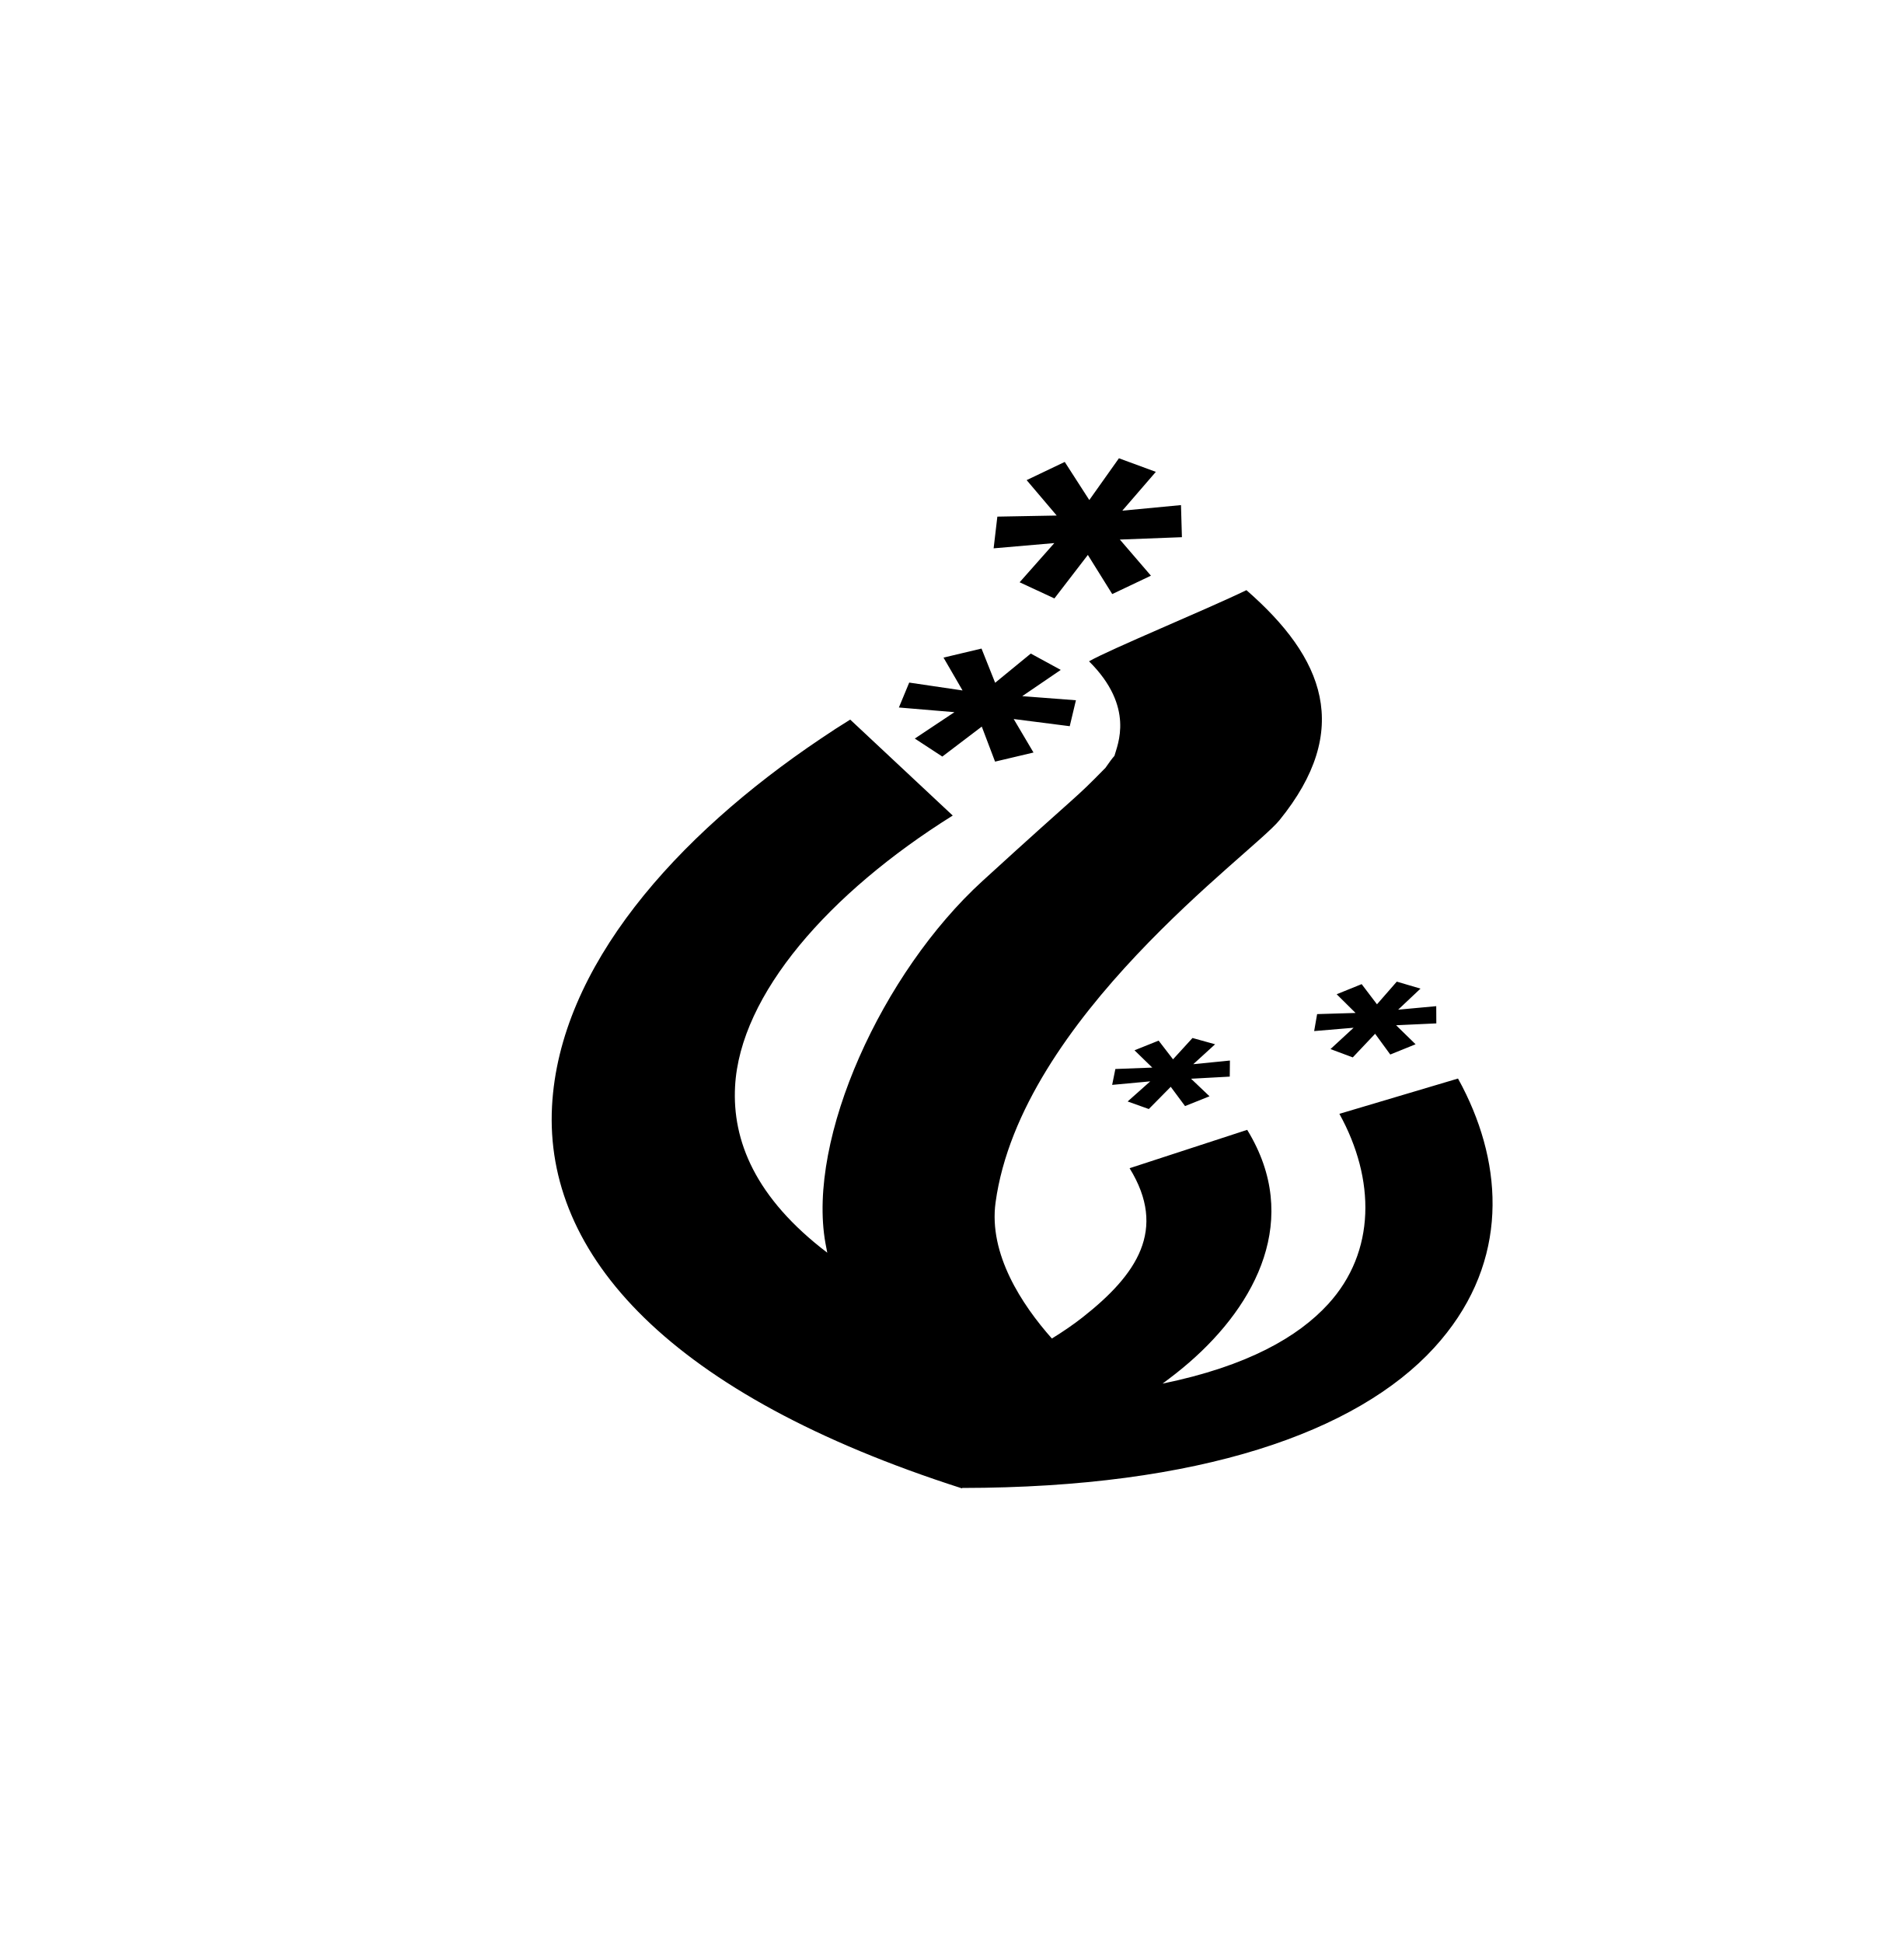
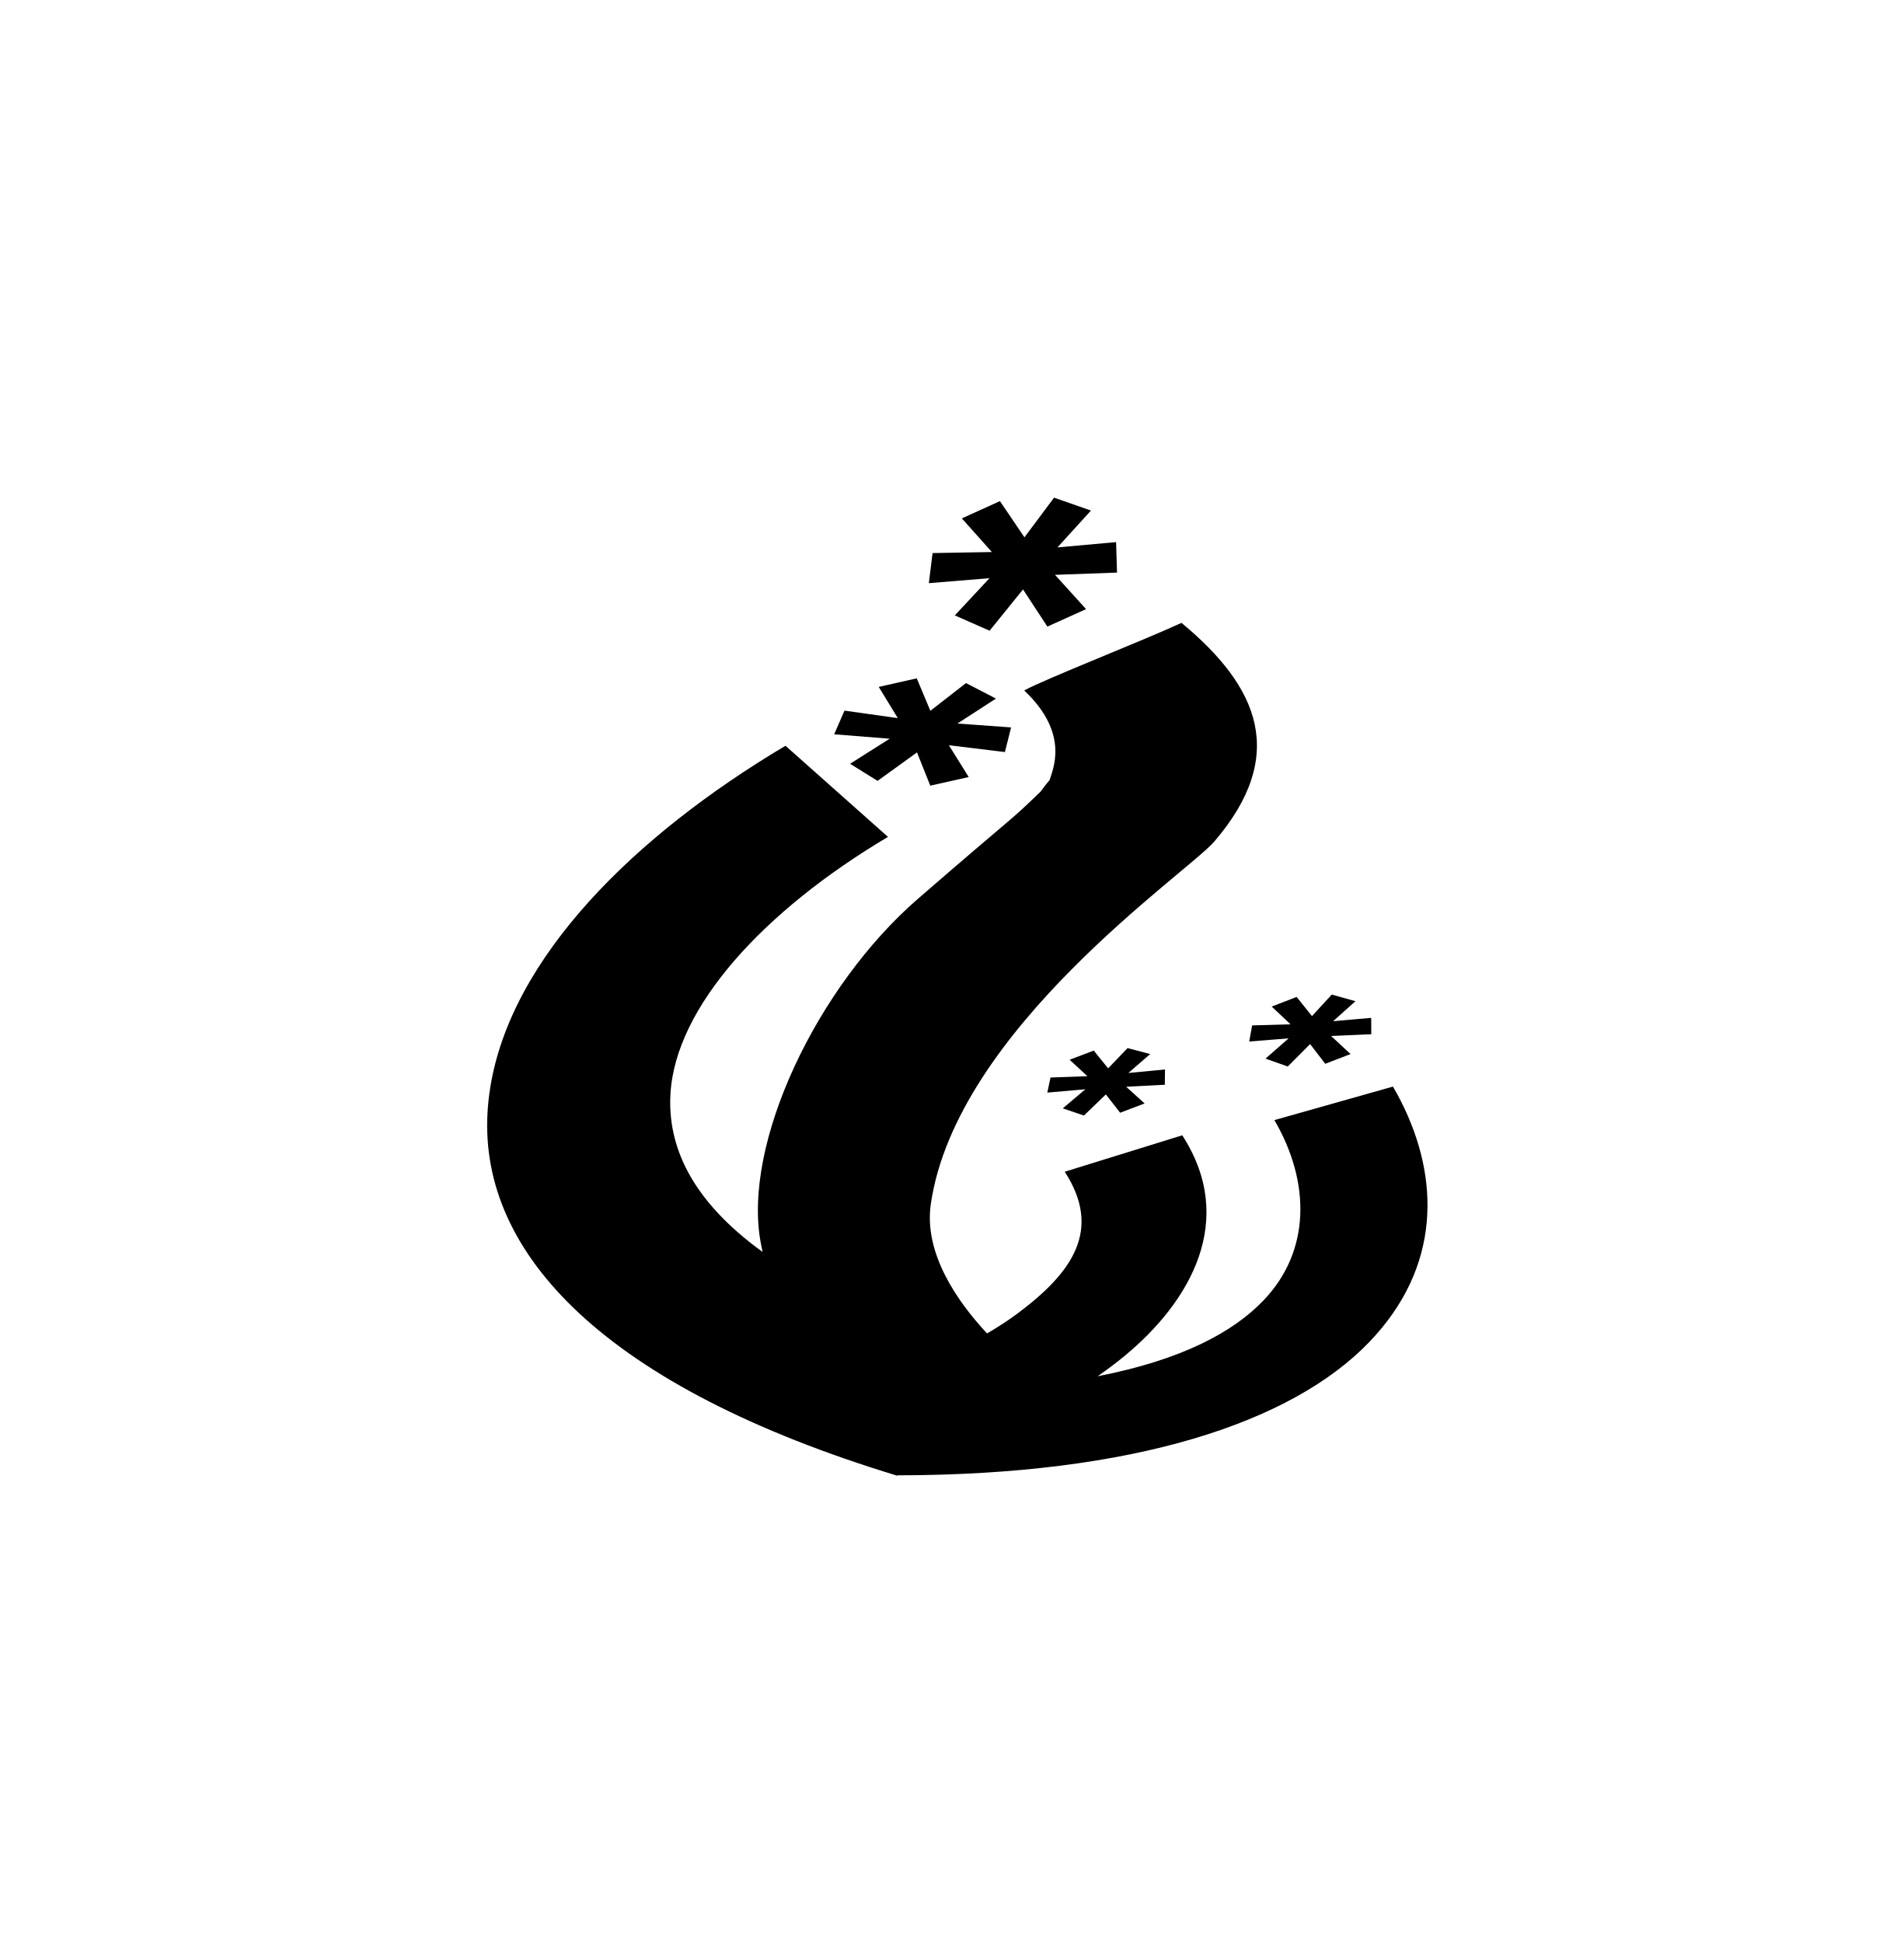
<svg xmlns="http://www.w3.org/2000/svg" height="1000" width="980" id="svg3905" version="1.1">
  <defs id="defs3911" />
  <g id="g4811" transform="matrix(0.8435877,0,0,0.8680142,72.22133,53.5333)" style="fill:#ffa880;fill-opacity:1">
    <g id="g4065" transform="translate(10.72119,22.92287)">
      <g id="g3038" transform="translate(7.581024,0)">
-         <path style="font-size:1400.745px;font-style:oblique;font-variant:normal;font-weight:600;font-stretch:normal;line-height:125%;letter-spacing:0px;word-spacing:0px;fill:#000000;fill-opacity:1;stroke:none;font-family:URW Gothic L;-inkscape-font-specification:URW Gothic L Semi-Bold Oblique" d="m 578.787,187.128 -18.08,24.761 -14.98,-22.596 -23.245,10.786 18.338,21.001 -36.211,0.646 -2.273,18.799 37.037,-3.114 -21.179,23.242 21.231,9.57 20.404,-25.787 14.877,23.204 23.607,-10.899 -18.958,-21.419 37.864,-1.405 -0.568,-19.027 -35.798,3.304 20.456,-23.014 -22.522,-8.051 z m 77.794,78.195 c -24.64,11.598 -83.262,35.045 -96.029,42.193 28.174,27.168 17.238,49.633 15.497,56.054 -1.382,1.515 -3.144,3.781 -5.476,7.102 -20.867,20.639 -11.72,10.896 -75.056,67.106 -61.262,54.369 -107.148,152.459 -95.822,214.609 0.354,1.945 0.74,3.857 1.136,5.773 -43.935,-32.506 -57.998,-66.435 -56.254,-98.513 2.97,-54.618 57.399,-114.877 132.808,-160.682 l -62.556,-56.89 c -3.021,1.835 -6.05,3.664 -9.04,5.545 -2.99,1.881 -5.934,3.809 -8.885,5.735 -88.517,57.767 -159.515,135.362 -164.008,217.989 -4.793,88.136 71.742,171.021 250.067,226.534 l 0.207,-0.228 c 144.966,-0.126 240.792,-33.086 287.879,-83.056 44.224,-46.931 43.179,-102.625 19.629,-150.276 -0.785,-1.588 -1.592,-3.177 -2.428,-4.747 -0.836,-1.57 -1.701,-3.121 -2.583,-4.671 l -72.37,20.925 c 22.004,38.691 22.362,81.808 -6.87,112.83 -18.252,19.369 -49.069,36.768 -101.039,47.13 2.832,-2.024 5.639,-4.1 8.42,-6.228 42.742,-32.709 74.253,-82.107 49.022,-133.87 -1.682,-3.451 -3.585,-6.9 -5.785,-10.368 l -71.75,22.748 c 23.108,36.422 4.43,63.084 -28.566,88.335 -5.783,4.425 -12.19,8.66 -18.854,12.646 -18.294,-20.042 -38.668,-50.114 -34.351,-80.702 15.418,-109.257 156.67,-206.817 173.203,-226.61 44.787,-53.618 27.231,-96.289 -20.146,-136.414 z m -161.632,34.635 -23.194,5.355 11.623,19.482 -32.543,-4.671 -6.302,14.773 33.886,2.772 -24.175,15.647 16.788,10.672 24.072,-17.773 8.11,20.774 23.452,-5.393 -12.088,-19.862 34.196,4.253 3.771,-15.381 -32.75,-2.431 23.504,-15.571 -18.286,-9.684 -21.747,17.318 -8.317,-20.28 z m 253.373,197.481 -12.088,13.444 -9.35,-11.963 -15.239,6 11.519,11.089 -23.452,0.684 -1.808,10.064 24.072,-1.975 -14.102,12.646 13.586,4.937 13.637,-14.014 9.246,12.305 15.445,-6.076 -11.881,-11.279 24.537,-1.101 -0.052,-10.216 -23.245,2.089 13.637,-12.495 -14.464,-4.14 z m -124.646,33.42 -11.881,12.646 -8.782,-11.089 -14.722,5.735 10.848,10.254 -22.522,0.836 -1.963,9.418 23.245,-2.089 -13.792,11.925 12.914,4.481 13.379,-13.178 8.73,11.431 14.929,-5.811 -11.261,-10.406 23.607,-1.253 0.103,-9.532 -22.367,2.165 13.327,-11.811 -13.792,-3.722 z" id="path3004" />
+         <path style="font-size:1400.745px;font-style:oblique;font-variant:normal;font-weight:600;font-stretch:normal;line-height:125%;letter-spacing:0px;word-spacing:0px;fill:#000000;fill-opacity:1;stroke:none;font-family:URW Gothic L;-inkscape-font-specification:URW Gothic L Semi-Bold Oblique" d="m 539.215,210.479 -18.069,23.51 -14.971,-21.455 -23.232,10.241 18.327,19.94 -36.19,0.613 -2.272,17.849 37.016,-2.957 -21.166,22.068 21.218,9.087 20.392,-24.484 14.868,22.032 23.593,-10.349 -18.947,-20.337 37.842,-1.334 -0.568,-18.065 -35.776,3.137 20.444,-21.851 -22.509,-7.644 z m 77.748,74.244 c -24.626,11.012 -83.213,33.275 -95.972,40.061 28.157,25.795 17.227,47.125 15.488,53.222 -1.381,1.438 -3.142,3.59 -5.472,6.743 -20.855,19.596 -11.713,10.345 -75.012,63.715 -61.226,51.622 -107.085,144.757 -95.765,203.767 0.354,1.846 0.739,3.662 1.136,5.481 -43.909,-30.864 -57.964,-63.078 -56.22,-93.536 2.968,-51.859 57.365,-109.073 132.729,-152.564 l -62.519,-54.016 c -3.019,1.742 -6.046,3.479 -9.034,5.265 -2.988,1.786 -5.931,3.617 -8.88,5.445 -88.465,54.848 -159.421,128.523 -163.911,206.976 -4.79,83.683 71.699,162.381 249.919,215.089 l 0.207,-0.216 c 144.88,-0.12 240.65,-31.415 287.709,-78.86 44.198,-44.56 43.153,-97.44 19.618,-142.683 -0.785,-1.508 -1.591,-3.017 -2.426,-4.507 -0.835,-1.491 -1.7,-2.963 -2.581,-4.435 l -72.327,19.868 c 21.991,36.736 22.349,77.675 -6.866,107.13 -18.241,18.39 -49.04,34.91 -100.98,44.748 2.83,-1.921 5.635,-3.893 8.415,-5.913 42.716,-31.056 74.21,-77.959 48.993,-127.106 -1.681,-3.277 -3.583,-6.551 -5.782,-9.844 l -71.708,21.599 c 23.094,34.582 4.427,59.897 -28.549,83.872 -5.779,4.202 -12.182,8.222 -18.843,12.007 -18.284,-19.03 -38.645,-47.582 -34.331,-76.624 15.409,-103.737 156.577,-196.368 173.101,-215.161 44.761,-50.909 27.215,-91.424 -20.134,-129.522 z m -161.536,32.885 -23.18,5.084 11.616,18.498 -32.524,-4.435 -6.298,14.027 33.866,2.632 -24.161,14.856 16.778,10.132 24.058,-16.875 8.105,19.724 23.438,-5.12 -12.08,-18.859 34.176,4.039 3.769,-14.604 -32.731,-2.308 23.49,-14.784 -18.275,-9.195 -21.734,16.443 -8.312,-19.255 z m 253.223,187.504 -12.08,12.765 -9.344,-11.358 -15.23,5.697 11.512,10.529 -23.438,0.649 -1.807,9.556 24.057,-1.875 -14.094,12.008 13.578,4.688 13.629,-13.306 9.241,11.683 15.436,-5.769 -11.874,-10.709 24.522,-1.046 -0.051,-9.7 -23.232,1.983 13.629,-11.863 -14.455,-3.93 z m -124.572,31.731 -11.874,12.008 -8.776,-10.529 -14.713,5.445 10.841,9.736 -22.509,0.793 -1.962,8.942 23.231,-1.983 -13.784,11.322 12.906,4.255 13.371,-12.512 8.725,10.854 14.92,-5.517 -11.254,-9.88 23.593,-1.19 0.103,-9.051 -22.354,2.055 13.319,-11.214 -13.784,-3.534 z" id="path3004-9" />
      </g>
    </g>
  </g>
</svg>
